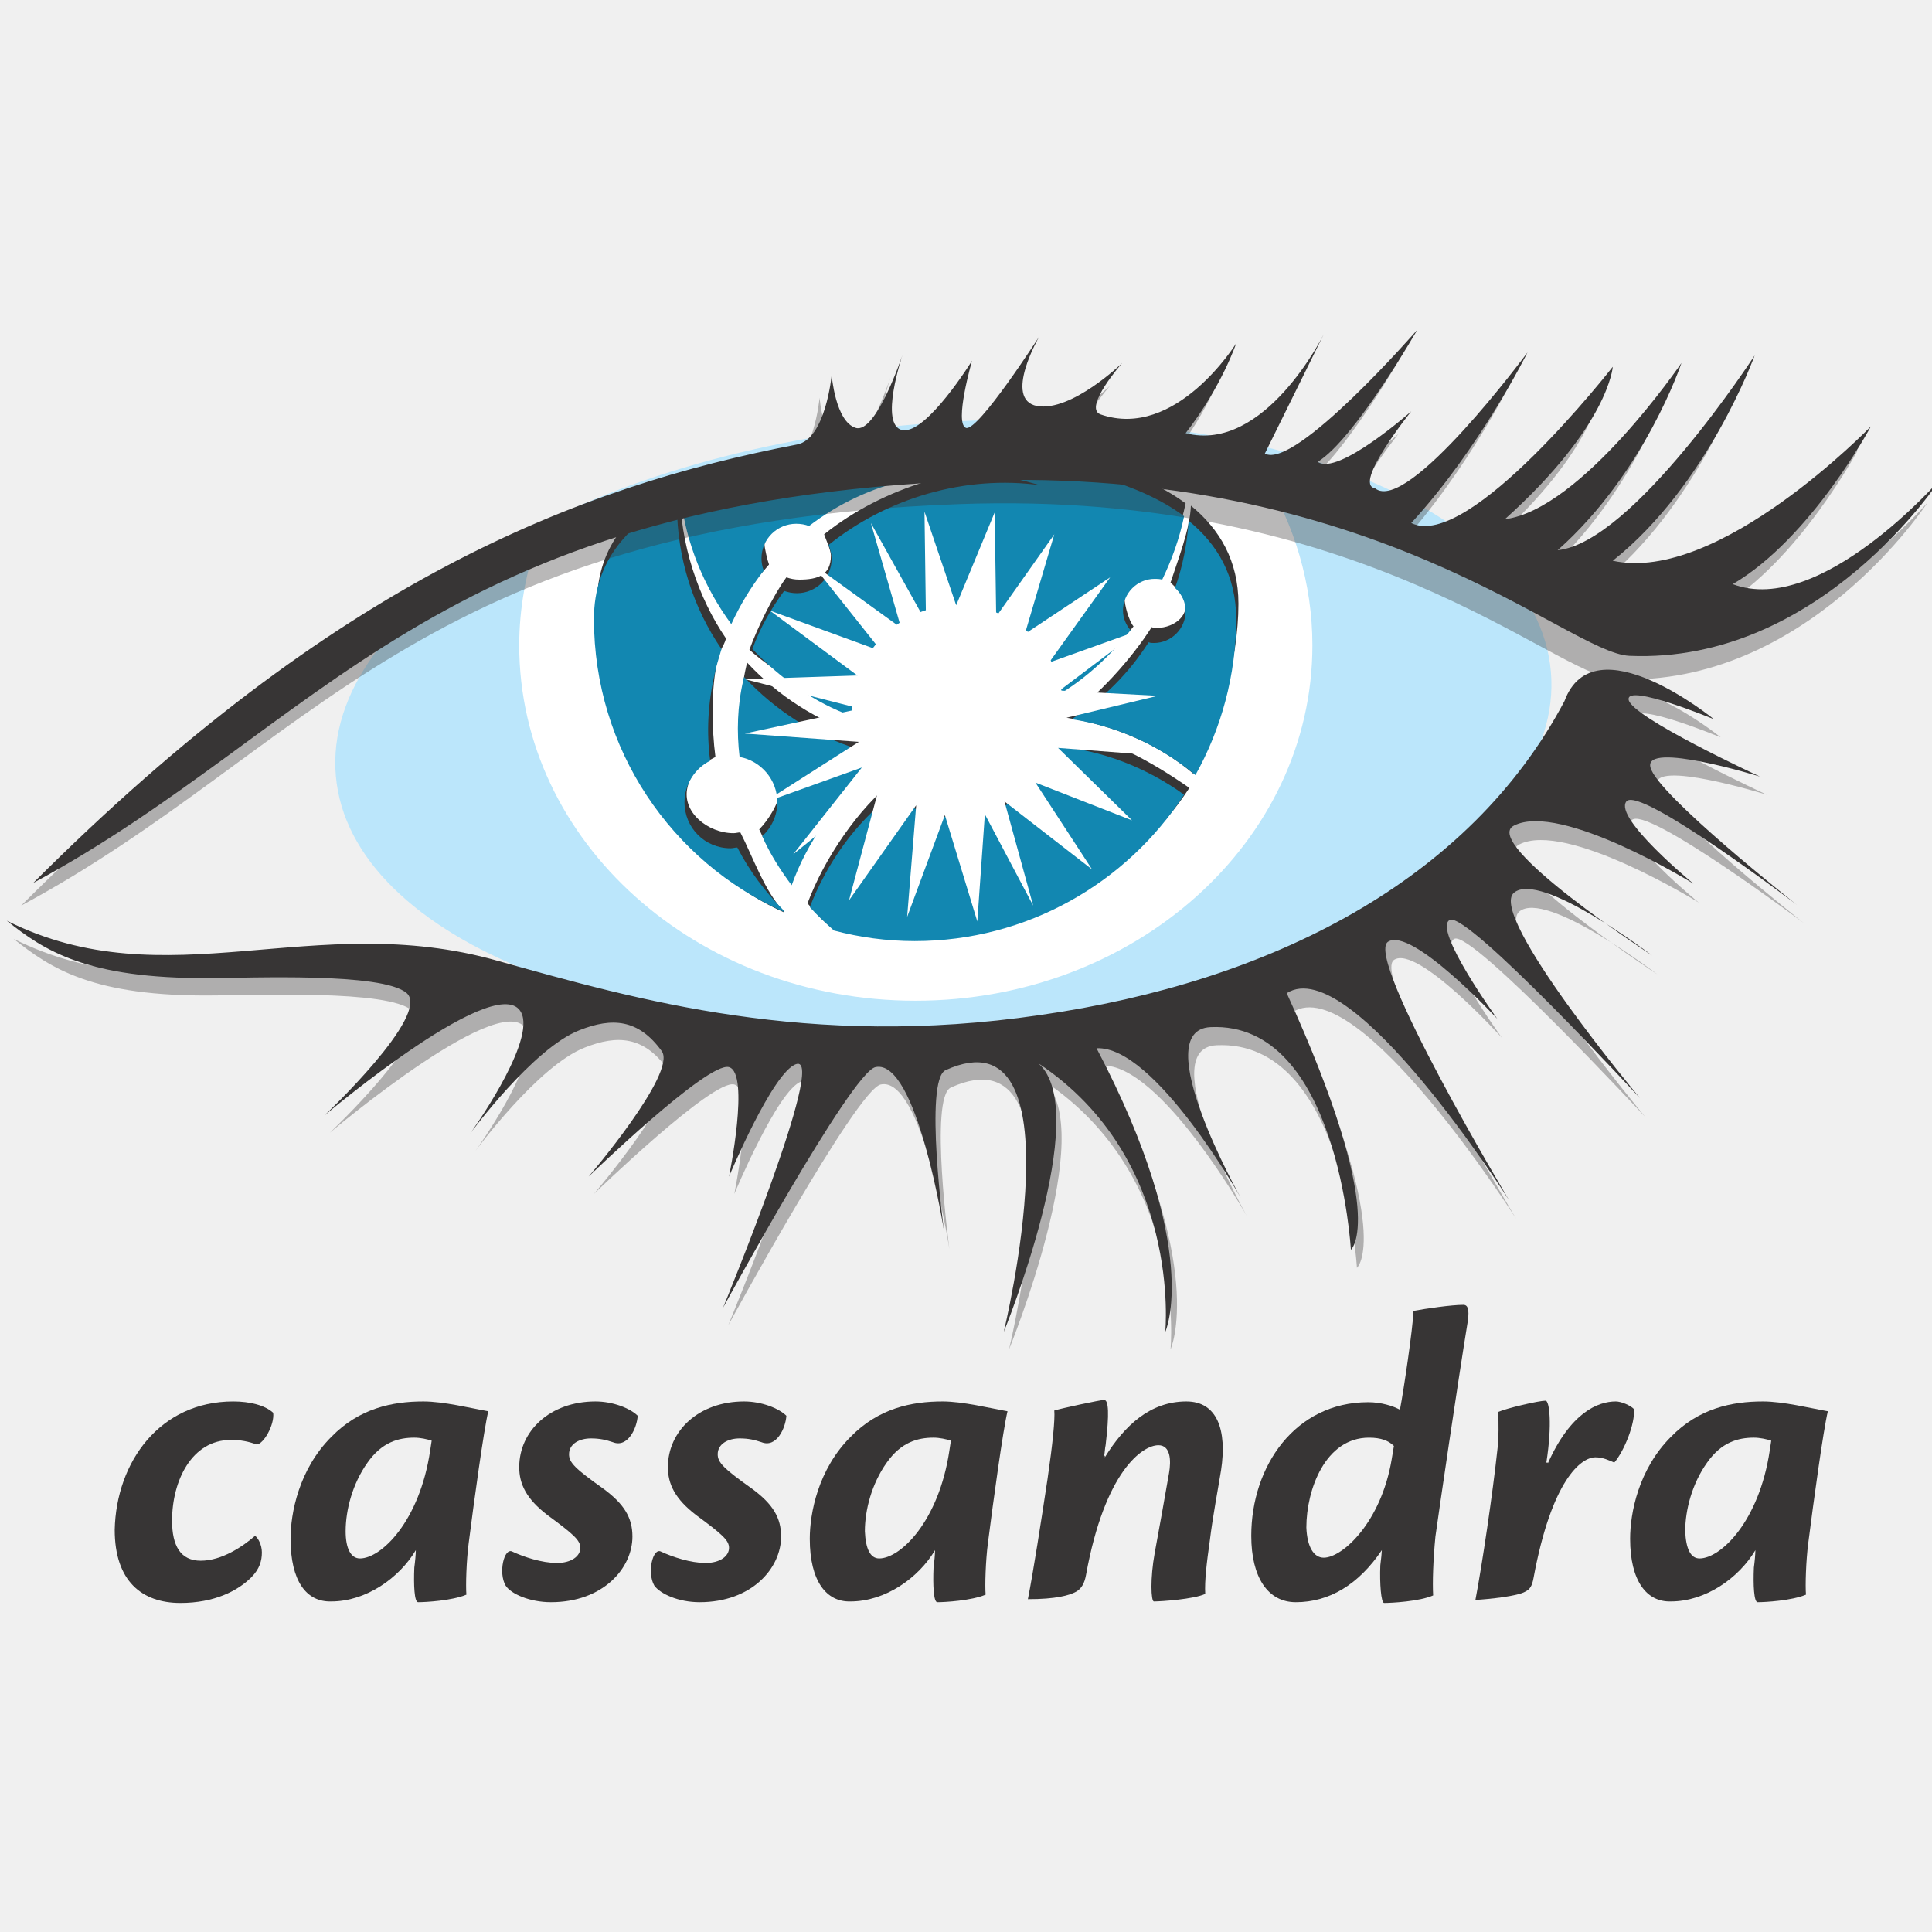
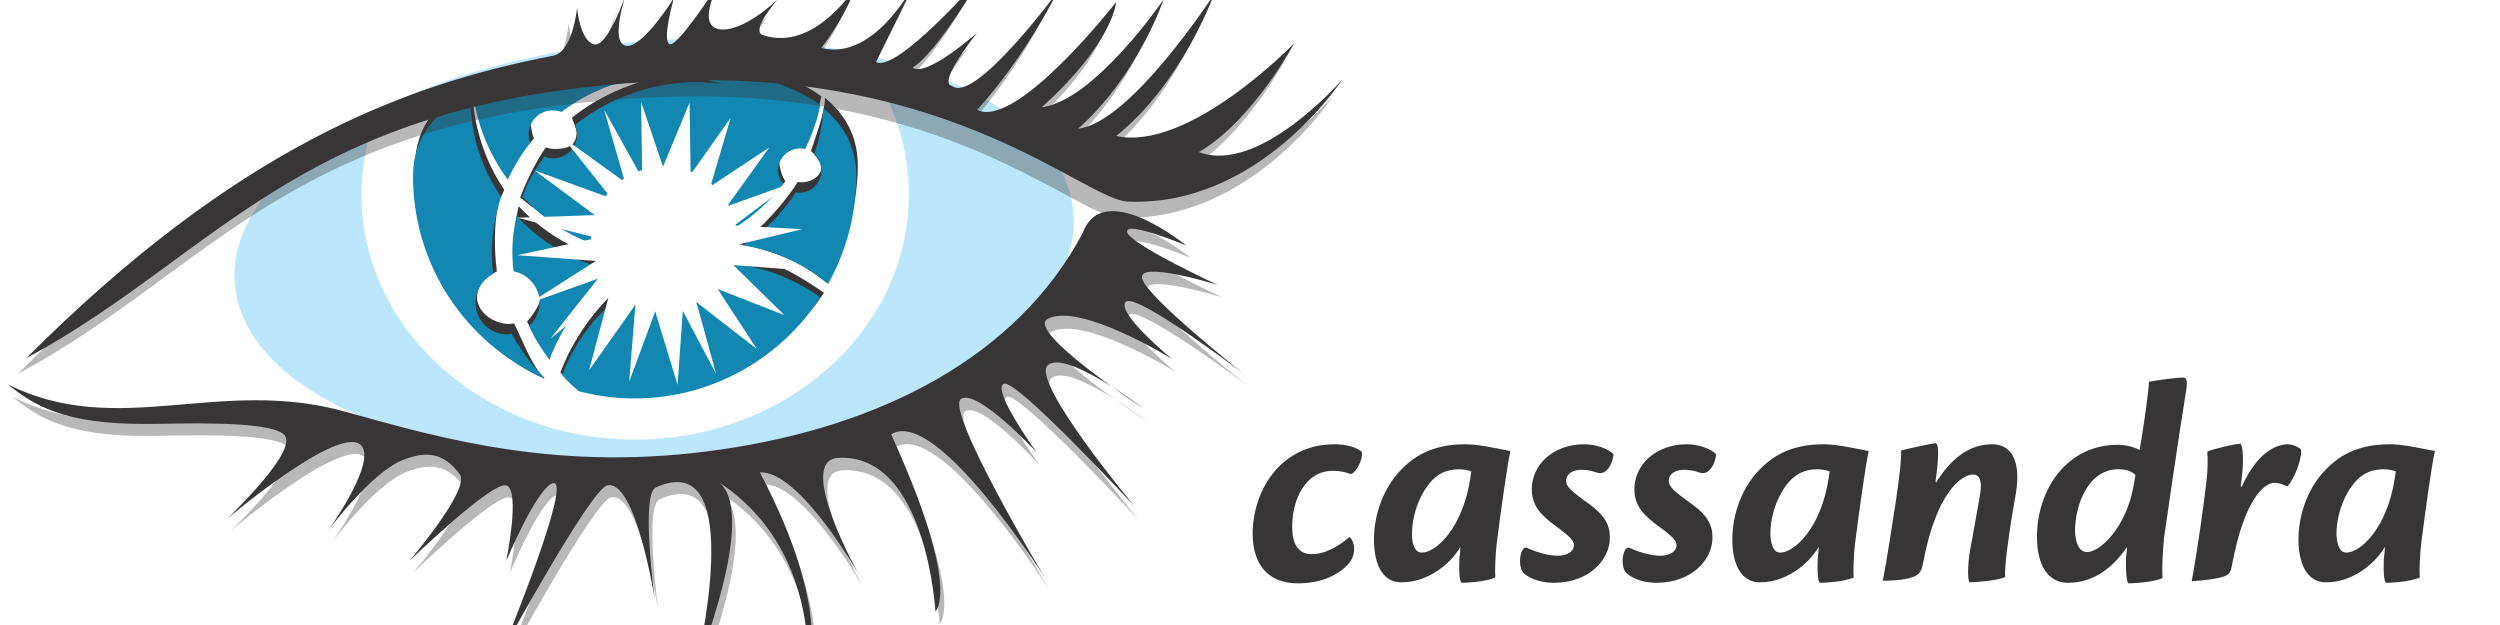
- <svg xmlns="http://www.w3.org/2000/svg" width="800px" height="800px" viewBox="0 -43.5 256 256" version="1.1" preserveAspectRatio="xMidYMid">
-   <g>
-     <g transform="translate(15, 129)" fill="#373535">
-       <path d="M15.9,13.2 C18.1,13.2 20.1,13.7 21.2,14.7 C21.4,16.3 19.9,18.9 19,18.9 C17.9,18.5 16.9,18.3 15.6,18.3 C10.4,18.3 7.8,23.7 7.8,29 C7.8,32.3 8.9,34.3 11.6,34.3 C14.4,34.3 17.2,32.4 18.8,31 C19.2,31.3 19.7,32.2 19.7,33.2 C19.7,34.3 19.4,35.4 18.3,36.5 C16.5,38.3 13.4,39.9 8.9,39.9 C3.8,39.9 0.2,37 0.2,30.2 C0.4,21.2 6.2,13.2 15.9,13.2 L15.9,13.2 L15.9,13.2 Z">
- 
- </path>
-       <path d="M32.7,34 C35.5,34 40.6,29.1 42,19.7 C42.1,19.1 42.1,19 42.2,18.4 C41.6,18.2 40.7,18 39.9,18 C37.8,18 35.6,18.6 33.7,21.3 C31.7,24.1 30.8,27.6 30.8,30.4 C30.8,32.7 31.5,34 32.7,34 L32.7,34 L32.7,34 Z M23.5,31.4 C23.5,28 24.6,22.2 28.9,17.9 C32.6,14.1 37,13.2 41.1,13.2 C43.8,13.2 47.4,14.1 49.7,14.5 C49.1,17 47.8,26.5 47.1,32 C46.8,34.3 46.7,37.6 46.8,38.8 C44.9,39.6 41.4,39.8 40.4,39.8 C39.9,39.8 39.8,37.5 39.9,35.2 C40,34.5 40.1,33.4 40.1,32.9 C37.9,36.6 33.5,39.7 28.9,39.7 C25.6,39.8 23.5,37 23.5,31.4 L23.5,31.4 L23.5,31.4 Z">
- 
- </path>
-       <path d="M63.9,13.2 C66.2,13.2 68.5,14.1 69.5,15.1 C69.4,16.7 68.2,19.4 66.2,18.6 C65.3,18.3 64.5,18.1 63.3,18.1 C61.8,18.1 60.4,18.8 60.4,20.2 C60.4,21.3 61.2,22.1 65,24.8 C67.7,26.8 68.8,28.6 68.8,31.1 C68.8,35.3 64.9,39.8 58,39.8 C55.2,39.8 52.7,38.7 52,37.6 C51,35.9 51.8,32.5 52.9,33.1 C54.4,33.8 56.8,34.6 58.8,34.6 C60.7,34.6 61.9,33.7 61.9,32.6 C61.9,31.6 61,30.8 57.6,28.3 C54.7,26.1 53.8,24.1 53.8,21.9 C53.8,17.1 57.9,13.2 63.9,13.2 L63.9,13.2 L63.9,13.2 Z">
- 
- </path>
-       <path d="M83.6,13.2 C85.9,13.2 88.2,14.1 89.2,15.1 C89.1,16.7 87.9,19.4 85.9,18.6 C85,18.3 84.2,18.1 83,18.1 C81.5,18.1 80.1,18.8 80.1,20.2 C80.1,21.3 80.9,22.1 84.7,24.8 C87.4,26.8 88.5,28.6 88.5,31.1 C88.5,35.3 84.6,39.8 77.7,39.8 C74.9,39.8 72.5,38.7 71.7,37.6 C70.7,35.9 71.5,32.5 72.6,33.1 C74.1,33.8 76.5,34.6 78.5,34.6 C80.4,34.6 81.6,33.7 81.6,32.6 C81.6,31.6 80.7,30.8 77.3,28.3 C74.4,26.1 73.5,24.1 73.5,21.9 C73.5,17.1 77.6,13.2 83.6,13.2 L83.6,13.2 L83.6,13.2 Z">
- 
- </path>
-       <path d="M101.5,34 C104.3,34 109.4,29.1 110.8,19.7 C110.9,19.1 110.9,19 111,18.4 C110.4,18.2 109.5,18 108.7,18 C106.6,18 104.4,18.6 102.5,21.3 C100.5,24.1 99.6,27.6 99.6,30.4 C99.7,32.7 100.3,34 101.5,34 L101.5,34 L101.5,34 Z M92.3,31.4 C92.3,28 93.4,22.2 97.7,17.9 C101.4,14.1 105.8,13.2 109.9,13.2 C112.6,13.2 116.2,14.1 118.5,14.5 C117.9,17 116.6,26.5 115.9,32 C115.6,34.3 115.5,37.6 115.6,38.8 C113.7,39.6 110.2,39.8 109.2,39.8 C108.7,39.8 108.6,37.5 108.7,35.2 C108.8,34.5 108.9,33.4 108.9,32.9 C106.7,36.6 102.3,39.7 97.7,39.7 C94.5,39.8 92.3,37 92.3,31.4 L92.3,31.4 L92.3,31.4 Z">
- 
- </path>
-       <path d="M131.4,20.6 C134,16.4 137.4,13.2 142.2,13.2 C146.3,13.2 147.6,17 146.8,22.3 C146.4,24.8 145.7,28.4 145.3,31.7 C144.9,34.5 144.6,37 144.7,38.7 C143.2,39.4 138.9,39.7 137.9,39.7 C137.5,39.7 137.4,36.6 138,33.3 C138.5,30.6 139.4,25.6 139.9,22.7 C140.2,21 140.1,19 138.5,19 C136.4,19 131.4,22.4 128.9,36.2 C128.7,37.3 128.3,38 127.6,38.4 C126.7,38.9 124.9,39.4 121.2,39.4 C121.9,35.9 123,28.8 123.8,23.5 C124.5,18.7 124.8,15.6 124.7,14.4 C125.7,14.1 130.8,13 131.3,13 C131.9,13 132,14.8 131.5,19 C131.4,19.4 131.4,20 131.3,20.4 L131.4,20.4 L131.4,20.6 L131.4,20.6 Z">
- 
- </path>
-       <path d="M160.4,33.9 C162.9,33.9 168,29.2 169.4,20.9 C169.5,20.4 169.6,19.6 169.7,19.1 C169,18.4 168,18 166.4,18 C160.6,18 158.1,24.9 158.1,29.9 C158.2,32.5 159.1,33.9 160.4,33.9 L160.4,33.9 L160.4,33.9 Z M156.7,39.8 C153,39.8 150.8,36.5 150.8,31 C150.8,21.8 156.6,13.3 166.3,13.3 C168,13.3 169.6,13.8 170.5,14.3 C171,11.7 172.2,3.6 172.3,1.2 C173.9,0.9 177.3,0.4 178.9,0.4 C179.5,0.4 179.7,1 179.5,2.5 C178.1,11.1 175.7,27.5 175.2,31.1 C174.9,34.2 174.8,37.2 174.9,38.9 C173.1,39.7 169.4,39.9 168.4,39.9 C168,39.9 167.8,37.3 167.9,34.9 C168,34.2 168.1,33.1 168.1,32.9 C165,37.5 161.1,39.8 156.7,39.8 L156.7,39.8 L156.7,39.8 Z">
- 
- </path>
-       <path d="M190.1,21.4 C193.1,14.7 196.7,13.2 199.1,13.2 C199.8,13.2 201,13.7 201.5,14.2 C201.7,16.1 200.2,19.8 198.9,21.3 C198.2,21 197.4,20.6 196.4,20.6 C194.5,20.6 190.6,23.6 188.2,36.6 C188,37.7 187.7,38.1 187.1,38.4 C186.1,39 182.3,39.4 180.5,39.5 C181.4,34.8 182.8,25.3 183.4,19.7 C183.6,18.3 183.6,15.6 183.5,14.6 C184.6,14.1 188.9,13.1 189.8,13.1 C190.3,13.1 190.7,16.2 189.9,21.3 L190.1,21.3 L190.1,21.4 L190.1,21.4 Z">
- 
- </path>
-       <path d="M210.2,34 C213,34 218.1,29.1 219.5,19.7 C219.6,19.1 219.6,19 219.7,18.4 C219.1,18.2 218.2,18 217.4,18 C215.3,18 213.1,18.6 211.2,21.3 C209.2,24.1 208.3,27.6 208.3,30.4 C208.4,32.7 209,34 210.2,34 L210.2,34 L210.2,34 Z M201,31.4 C201,28 202.1,22.2 206.4,17.9 C210.1,14.1 214.5,13.2 218.6,13.2 C221.3,13.2 224.9,14.1 227.2,14.5 C226.6,17 225.3,26.5 224.6,32 C224.3,34.3 224.2,37.6 224.3,38.8 C222.4,39.6 218.9,39.8 217.9,39.8 C217.4,39.8 217.3,37.5 217.4,35.2 C217.5,34.5 217.6,33.4 217.6,32.9 C215.4,36.6 211,39.7 206.4,39.7 C203.2,39.8 201,37 201,31.4 L201,31.4 L201,31.4 Z">
- 
- </path>
-     </g>
-     <g>
-       <path d="M205.5,45.5 C207.4,67.4 172.9,88.3 128.4,92.1 C83.9,95.9 46.4,81.2 44.5,59.3 C42.6,37.4 77.1,16.5 121.6,12.7 C166,8.9 203.6,23.5 205.5,45.5" fill="#BBE6FB">
- 
- </path>
-       <path d="M122.8,15.2 C105.8,14.9 86,21.7 71.2,28 C69.7,32.4 68.8,37.1 68.8,42 C68.8,68 92.3,89.1 121.3,89.1 C150.3,89.1 173.9,68.1 173.9,42 C173.9,33.8 171.5,26 167.4,19.3 C155.6,17.5 139.3,15.5 122.8,15.2" fill="#FFFFFF">
- 
- </path>
-       <path d="M121.4,15.2 C112,14.6 95.8,19.5 82.3,24.4 C80.2,29.2 79.1,34.5 79.1,40.1 C79.1,62.9 99.8,81.4 121.6,81.4 C143.3,81.4 162.5,62.9 164.1,40.1 C164.6,32.7 162.1,25.7 158.5,19.7 C144.6,17.3 129.8,15.8 121.4,15.2" fill="#FFFFFF">
- 
- </path>
-       <path d="M97.3,37.2 C98.5,34.6 100.2,33.4 101.9,31.3 C101.7,30.8 101.3,29.1 101.3,28.6 C101.3,26 103.4,24 105.9,24 C106.5,24 107.1,24.1 107.6,24.3 C115.3,18.4 125.4,15.9 135.6,18.2 C136.5,18.4 137.4,18.7 138.3,18.9 C128.3,17.5 116.9,21.1 109.2,27.3 C109.4,27.9 110.1,29.4 110.1,30.1 C110.1,32.7 108.4,33.3 105.9,33.3 C105.3,33.3 104.8,33.2 104.2,33 C102.5,35.3 100.3,39.8 99.3,42.6 C103.6,46.4 107.4,47.8 112.4,49.7 C112.4,49.5 112.6,49.2 112.6,49 C112.6,41.3 119.4,35 127.1,35 C134,35 139.8,40 140.9,46.6 C144.4,44.4 147.7,42.7 150.2,39.5 C149.6,38.8 149,36.7 149,35.7 C149,33.4 150.9,31.5 153.2,31.5 C153.5,31.5 153.8,31.5 154.2,31.6 C155.5,28.9 156.5,26.1 157.1,23.2 C145,14.2 121.6,15.5 121.6,15.5 C121.6,15.5 103,14.5 90.4,20.7 C91.3,26.5 93.7,32.3 97.3,37.2" fill="#373535">
- 
- </path>
-       <path d="M155.1,33.7 C156,34.5 156.4,35.1 156.8,35.8 C157.9,37.8 155.7,39.7 153.3,39.7 C153.1,39.7 152.8,39.7 152.6,39.6 C150,43.7 145.4,48.9 141.3,51.6 C147.6,52.6 153.5,55.1 158.1,59 C161.5,52.9 164.1,44 164.1,36.5 C164.1,30.8 161.6,26.6 157.8,23.5 C157.7,26.6 156,30.9 155.1,33.7" fill="#373535">
- 
- </path>
-       <path d="M104.3,72.5 C106.4,66.7 111.5,62.3 116.4,58.4 C115.7,57.4 114.6,55 114.2,53.9 C108.3,52.1 103.1,48.7 99,44.3 C99,44.4 98.9,44.6 98.9,44.7 C98.1,48.1 98,51.6 98.4,54.9 C101.2,55.4 103.4,57.9 103.4,60.9 C103.4,62.7 101.8,65.2 100.6,66.4 C101.8,69 102.7,70.4 104.3,72.5" fill="#373535">
- 
- </path>
-       <path d="M103.9,77.3 C101.4,74.8 99.7,69.9 98.1,66.8 C97.8,66.8 97.5,66.9 97.2,66.9 C93.8,66.9 90.3,64.1 91.1,60.8 C91.5,59 92.8,57.8 94.8,56.8 C94.3,53 94.2,47.7 95.1,43.8 C95.3,42.7 95.9,42.2 96.2,41.1 C92.5,35.7 90.1,28.5 90.1,21.4 L90.1,20.6 C83.8,23.8 79.1,28.7 79.1,36.5 C79.1,53.8 89.1,70.8 103.9,77.4 L103.9,77.3" fill="#373535">
- 
- </path>
-       <path d="M140.4,53.4 C138.5,58.8 133.3,62.8 127.2,62.8 C123.9,62.8 120.9,61.7 118.6,59.8 C113.7,63.6 109.2,70.3 107,76.2 C108,77.3 108.7,78.2 109.9,79.2 C113.3,80.1 118.1,79.2 121.8,79.2 C136.7,79.2 150,72.6 157.6,60.9 C152.4,57.3 146.4,53.9 140.4,53.4" fill="#373535">
- 
- </path>
-       <path d="M96.9,39.2 C98.1,36.6 99.5,34.3 101.2,32.1 C101,31.6 100.9,31 100.9,30.5 C100.9,27.9 103,25.9 105.5,25.9 C106.1,25.9 106.7,26 107.2,26.2 C114.9,20.3 125,17.8 135.2,20.1 C136.1,20.3 137,20.6 137.9,20.8 C127.9,19.4 117.5,22.5 109.8,28.7 C110,29.3 110.2,29.9 110.2,30.5 C110.2,33.1 108.1,35.1 105.6,35.1 C105,35.1 104.5,35 103.9,34.8 C102.2,37.1 100.7,39.7 99.7,42.5 C103.4,46.4 107.9,49.6 112.9,51.4 L112.9,50.7 C112.9,43 119.2,36.7 126.9,36.7 C133.8,36.7 139.6,41.7 140.7,48.3 C144.2,46.1 147.2,43.3 149.8,40 C149.2,39.3 148.8,38.4 148.8,37.4 C148.8,35.1 150.7,33.2 153,33.2 C153.3,33.2 153.6,33.2 154,33.3 C155.3,30.6 156.3,27.8 156.9,24.9 C144.8,15.9 121.4,17.2 121.4,17.2 C121.4,17.2 102.8,16.2 90.2,22.4 C90.9,28.5 93.3,34.3 96.9,39.2" fill="#1287B1">
- 
- </path>
-       <path d="M155.7,34.4 C156.6,35.2 157.1,36.3 157.1,37.5 C157.1,39.8 155.2,41.7 152.9,41.7 C152.7,41.7 152.4,41.7 152.2,41.6 C149.6,45.7 146.1,49.2 142,51.8 C148,52.7 153.7,55.3 158.4,59.2 C161.8,53.1 163.8,46 163.8,38.5 C163.8,32.8 161.3,28.6 157.5,25.5 C157.3,28.6 156.7,31.6 155.7,34.4" fill="#1287B1">
- 
- </path>
-       <path d="M104.9,73.8 C107,68 110.6,62.9 115.5,59 C114.8,58 114.2,57 113.8,55.8 C107.9,54 102.7,50.6 98.6,46.2 C98.6,46.3 98.5,46.5 98.5,46.6 C97.7,50 97.6,53.5 98,56.8 C100.8,57.3 103,59.8 103,62.8 C103,64.6 102.2,66.2 101,67.3 C102,69.6 103.4,71.8 104.9,73.8" fill="#1287B1">
- 
- </path>
-       <path d="M103.9,77.2 C101.4,74.7 99.3,71.9 97.7,68.8 C97.4,68.8 97.1,68.9 96.8,68.9 C93.4,68.9 90.7,66.2 90.7,62.8 C90.7,60.4 92.1,58.3 94.1,57.3 C93.6,53.5 93.8,49.7 94.7,45.8 C94.9,44.7 95.3,43.6 95.6,42.5 C91.9,37.1 89.7,30.5 89.7,23.4 L89.7,22.6 C83.4,25.8 78.7,30.7 78.7,38.5 C78.7,55.8 89,70.7 103.8,77.3 C103.9,77.3 103.9,77.3 103.9,77.2" fill="#1287B1">
- 
- </path>
-       <path d="M140,55.4 C138.1,60.8 132.9,64.8 126.8,64.8 C123.5,64.8 120.5,63.7 118.2,61.8 C113.3,65.6 109.6,70.8 107.3,76.7 C108.3,77.8 109.4,78.8 110.5,79.8 C113.9,80.7 117.5,81.2 121.2,81.2 C136.1,81.2 149.3,73.5 156.9,61.8 C151.9,58.2 146,55.9 140,55.4" fill="#1287B1">
- 
- </path>
-       <path d="M140.5,51.8 L153.4,48.7 L140.4,48 L151,40 L139,44.3 L147.1,33 L135.8,40.5 L139.7,27.3 L132,38.2 L131.8,24.4 L126.7,36.7 L122.5,24.3 L122.7,38.9 L115.4,25.8 L119.4,39.7 L107.5,31.1 L116.8,42.8 L102,37.4 L113.6,46 L98.7,46.5 L114,50.4 L98.7,53.7 L113.8,54.8 L101.1,62.9 L114.2,58.2 L105.1,69.7 L116.6,60.4 L112.5,75.8 L121.4,63.2 L120.2,78 L125.2,64.5 L129.5,78.6 L130.5,64.4 L136.9,76.5 L133.1,62.7 L144.7,71.7 L137.2,60.2 L150,65.2 L140.2,55.6 L153.3,56.6 L140.5,51.8 L140.5,51.8 Z" fill="#FFFFFF">
- 
- </path>
-       <path d="M2.8,76.5 C42.9,36.4 74.9,24 104,18.4 C107.8,17.7 108.6,9.2 108.6,9.2 C108.6,9.2 109.1,15.4 111.8,16.2 C114.5,17 118,6.5 118,6.5 C118,6.5 114.8,15.9 118,16.5 C121.2,17 127.2,7.3 127.2,7.3 C127.2,7.3 124.8,15.6 126.4,16.2 C128,16.7 136.1,4.1 136.1,4.1 C136.1,4.1 131.3,12.4 135.8,13.3 C140.4,14.1 147.1,7.6 147.1,7.6 C147.1,7.6 141.9,13.5 144.2,14.4 C154.2,17.9 162.2,5 162.2,5 C162.2,5 160.3,10.7 155.5,16.9 C166,19.6 173.8,3.8 173.8,3.8 L166,19.6 C170,21.6 186.1,3 186.1,3 C186.1,3 177.8,17.5 172.9,20.5 C175.6,22.7 185.3,14 185.3,14 C185.3,14 177.5,23.7 180.5,24.2 C184.8,27.7 200.7,6.2 200.7,6.2 C200.7,6.2 194.5,18.9 185.4,28.8 C193,32.7 212,8.2 212,8.2 C212,8.2 211.5,16 197.7,28.4 C207.9,27.1 221.1,7.7 221.1,7.7 C221.1,7.7 216.3,22.2 204.7,32.5 C214.7,31.5 230.8,6.7 230.8,6.7 C230.8,6.7 224.6,23.9 212,33.9 C226,37 246.2,16.1 246.2,16.1 C246.2,16.1 238.3,30.9 227.9,37 C239.5,41.4 255.4,23.1 255.4,23.1 C255.4,23.1 239.5,47.6 214.2,46.5 C205.9,46.1 180.8,21.3 127,23.3 C55.8,25.9 40.8,56.1 2.8,76.5" fill-opacity="0.35" fill="#373535">
- 
- </path>
-       <path d="M4.4,73.5 C44.5,33.4 76.5,21 105.6,15.4 C109.4,14.7 110.2,6.2 110.2,6.2 C110.2,6.2 110.7,12.4 113.4,13.2 C116.1,14 119.6,3.5 119.6,3.5 C119.6,3.5 116.4,12.9 119.6,13.5 C122.8,14 128.8,4.3 128.8,4.3 C128.8,4.3 126.4,12.6 128,13.2 C129.6,13.7 137.7,1.1 137.7,1.1 C137.7,1.1 132.9,9.4 137.4,10.3 C142,11.1 148.7,4.6 148.7,4.6 C148.7,4.6 143.5,10.5 145.8,11.4 C155.8,14.9 163.8,2 163.8,2 C163.8,2 161.9,7.7 157.1,13.9 C167.6,16.6 175.4,0.8 175.4,0.8 L167.6,16.6 C171.6,18.8 187.8,0.2 187.8,0.2 C187.8,0.2 179.5,14.7 174.6,17.7 C177.3,19.6 187,11 187,11 C187,11 179.2,20.7 182.2,21.2 C186.5,24.7 202.4,3.2 202.4,3.2 C202.4,3.2 196.1,15.9 187,25.8 C194.6,29.6 213.7,5.1 213.7,5.1 C213.7,5.1 213.2,12.9 199.4,25.3 C209.6,24 222.8,4.6 222.8,4.6 C222.8,4.6 218,19.1 206.4,29.4 C216.4,28.4 232.5,3.6 232.5,3.6 C232.5,3.6 226.3,20.8 213.7,30.8 C227.7,33.9 247.9,13 247.9,13 C247.9,13 240,27.8 229.6,33.9 C241.2,38.3 257.1,20 257.1,20 C257.1,20 241.2,44.5 215.9,43.4 C207.6,43 182.5,18.2 128.7,20.2 C57.5,22.9 42.4,53 4.4,73.5" fill="#373535">
- 
- </path>
-       <path d="M1.8,80.9 C23,91.5 42.4,79.3 66.8,86.2 C85.4,91.4 108,97.9 138.7,93.4 C169.4,89 195.6,75.6 208.2,51.8 C212.1,41.2 228,54.2 228,54.2 C228,54.2 216.4,49.4 216.7,51.6 C217,53.9 234.1,61.8 234.1,61.8 C234.1,61.8 218.6,57 219.6,60.6 C220.5,64.2 239,78.8 239,78.8 C239,78.8 217.9,63 216.2,65.2 C214.4,67.4 225.1,76.1 225.1,76.1 C225.1,76.1 207.5,65.2 201.3,68.4 C196.8,70.7 219.6,85.6 219.6,85.6 C219.6,85.6 204.8,74.3 201.3,77.3 C197.8,80.3 218,104.5 218,104.5 C218,104.5 195,79.7 192.7,80.9 C190.4,82.1 199,94 199,94 C199,94 187.8,81.6 184.7,83.7 C181.6,85.9 200.9,118 200.9,118 C200.9,118 180,85.1 171.3,90.6 C184.8,120.3 179.8,124.5 179.8,124.5 C179.8,124.5 178.1,94.2 161.2,95 C152.7,95.4 165.2,117.6 165.2,117.6 C165.2,117.6 153.7,97.3 146,97.7 C160.1,124.5 155.1,135.3 155.1,135.3 C155.1,135.3 157.4,112.4 138.3,99.7 C145.6,106.2 133.7,135.3 133.7,135.3 C133.7,135.3 144.1,92.4 126,100.6 C123.1,101.9 125.8,122 125.8,122 C125.8,122 122.2,99 116.7,100.2 C113.5,100.9 96.5,132.1 96.5,132.1 C96.5,132.1 110.4,98.4 106.2,99.8 C103.1,100.8 97.3,114.7 97.3,114.7 C97.3,114.7 100.1,101 97.3,100.2 C94.5,99.4 78.7,114.7 78.7,114.7 C78.7,114.7 90.4,101 88.4,98.1 C85.3,93.8 81.8,93.6 77.5,95.3 C71.3,97.7 63,109 63,109 C63,109 71.3,97.5 69.9,93.3 C67.6,86.4 43.7,106.6 43.7,106.6 C43.7,106.6 57.8,93.3 54.6,90.4 C51.4,87.6 33.8,88.4 28.4,88.4 C12.3,88.6 6.7,84.8 1.8,80.9" fill-opacity="0.35" fill="#373535">
- 
- </path>
-       <path d="M0.9,78.5 C22.1,89.1 41.5,76.9 65.9,83.8 C84.5,89 107.1,95.5 137.8,91 C168.5,86.6 194.7,73.2 207.3,49.4 C211.2,38.8 227.1,51.8 227.1,51.8 C227.1,51.8 215.5,47 215.8,49.2 C216.1,51.5 233.2,59.4 233.2,59.4 C233.2,59.4 217.7,54.6 218.7,58.2 C219.6,61.8 238.1,76.4 238.1,76.4 C238.1,76.4 217.2,60.5 215.5,62.7 C213.8,64.9 224.4,73.6 224.4,73.6 C224.4,73.6 206.8,62.7 200.6,65.9 C196.1,68.2 218.9,83.1 218.9,83.1 C218.9,83.1 204.1,71.8 200.6,74.8 C197.1,77.8 217.3,102 217.3,102 C217.3,102 194.4,77.2 192.1,78.4 C189.8,79.6 198.4,91.5 198.4,91.5 C198.4,91.5 187,79.2 183.9,81.3 C180.8,83.5 200,115.6 200,115.6 C200,115.6 179.1,82.6 170.5,88.1 C184.1,117.9 179,122.1 179,122.1 C179,122.1 177.3,91.8 160.4,92.6 C151.9,93 164.4,115.2 164.4,115.2 C164.4,115.2 153,95 145.3,95.4 C159.4,122.2 154.4,133 154.4,133 C154.4,133 156.7,110.1 137.6,97.4 C144.9,103.9 133,133 133,133 C133,133 143.4,90.1 125.3,98.3 C122.4,99.6 125.1,119.7 125.1,119.7 C125.1,119.7 121.5,96.7 116,97.9 C112.8,98.6 95.8,129.8 95.8,129.8 C95.8,129.8 109.7,96.1 105.5,97.5 C102.4,98.5 96.6,112.4 96.6,112.4 C96.6,112.4 99.4,98.7 96.6,97.9 C93.8,97.1 78,112.4 78,112.4 C78,112.4 89.7,98.7 87.7,95.8 C84.6,91.5 81.1,91.3 76.8,93 C70.6,95.4 62.3,106.7 62.3,106.7 C62.3,106.7 70.6,95.2 69.2,91 C66.9,84.1 43,104.3 43,104.3 C43,104.3 57.1,91 53.9,88.1 C50.7,85.3 33.1,86.1 27.7,86.1 C11.4,86.2 5.8,82.4 0.9,78.5" fill="#373535">
- 
- </path>
+ <svg xmlns="http://www.w3.org/2000/svg" version="1.1" viewBox="0 -43.5 480 120" width="480" height="120">
+   <defs />
+   <g id="Canvas_1" fill="none" stroke-dasharray="none" fill-opacity="1" stroke-opacity="1" stroke="none">
+     <rect fill="white" x="0" y="-43.5" width="480" height="120" />
+     <g id="Canvas_1_Layer_1">
+       <g id="Group_22">
+         <g id="Graphic_31">
+           <path d="M 256.2 41.8 C 258.4 41.8 260.4 42.3 261.5 43.3 C 261.7 44.9 260.2 47.5 259.3 47.5 C 258.2 47.1 257.2 46.9 255.9 46.9 C 250.7 46.9 248.1 52.3 248.1 57.6 C 248.1 60.9 249.2 62.9 251.9 62.9 C 254.7 62.9 257.5 61 259.1 59.6 C 259.5 59.9 260 60.8 260 61.8 C 260 62.9 259.7 64 258.6 65.1 C 256.8 66.9 253.7 68.5 249.2 68.5 C 244.1 68.5 240.5 65.6 240.5 58.8 C 240.7 49.8 246.5 41.8 256.2 41.8 Z" fill="#373535" />
+         </g>
+         <g id="Graphic_30">
+           <path d="M 273 62.6 C 275.8 62.6 280.9 57.7 282.3 48.3 C 282.4 47.7 282.4 47.6 282.5 47 C 281.9 46.8 281 46.6 280.2 46.6 C 278.1 46.6 275.9 47.2 274 49.9 C 272 52.7 271.1 56.2 271.1 59 C 271.1 61.3 271.8 62.6 273 62.6 Z M 263.8 60 C 263.8 56.6 264.9 50.8 269.2 46.5 C 272.9 42.7 277.3 41.8 281.4 41.8 C 284.1 41.8 287.7 42.7 290 43.1 C 289.4 45.6 288.1 55.1 287.4 60.6 C 287.1 62.9 287 66.2 287.1 67.4 C 285.2 68.2 281.7 68.4 280.7 68.4 C 280.2 68.4 280.1 66.1 280.2 63.8 C 280.3 63.1 280.4 62 280.4 61.5 C 278.2 65.2 273.8 68.3 269.2 68.3 C 265.9 68.4 263.8 65.6 263.8 60 Z" fill="#373535" />
+         </g>
+         <g id="Graphic_29">
+           <path d="M 304.2 41.8 C 306.5 41.8 308.8 42.7 309.8 43.7 C 309.7 45.3 308.5 48 306.5 47.2 C 305.6 46.9 304.8 46.7 303.6 46.7 C 302.1 46.7 300.7 47.4 300.7 48.8 C 300.7 49.9 301.5 50.7 305.3 53.4 C 308 55.4 309.1 57.2 309.1 59.7 C 309.1 63.9 305.2 68.4 298.3 68.4 C 295.5 68.4 293 67.3 292.3 66.2 C 291.3 64.5 292.1 61.1 293.2 61.7 C 294.7 62.4 297.1 63.2 299.1 63.2 C 301 63.2 302.2 62.3 302.2 61.2 C 302.2 60.2 301.3 59.4 297.9 56.9 C 295 54.7 294.1 52.7 294.1 50.5 C 294.1 45.7 298.2 41.8 304.2 41.8 Z" fill="#373535" />
+         </g>
+         <g id="Graphic_28">
+           <path d="M 323.9 41.8 C 326.2 41.8 328.5 42.7 329.5 43.7 C 329.4 45.3 328.2 48 326.2 47.2 C 325.3 46.9 324.5 46.7 323.3 46.7 C 321.8 46.7 320.4 47.4 320.4 48.8 C 320.4 49.9 321.2 50.7 325 53.4 C 327.7 55.4 328.8 57.2 328.8 59.7 C 328.8 63.9 324.9 68.4 318 68.4 C 315.2 68.4 312.8 67.3 312 66.2 C 311 64.5 311.8 61.1 312.9 61.7 C 314.4 62.4 316.8 63.2 318.8 63.2 C 320.7 63.2 321.9 62.3 321.9 61.2 C 321.9 60.2 321 59.4 317.6 56.9 C 314.7 54.7 313.8 52.7 313.8 50.5 C 313.8 45.7 317.9 41.8 323.9 41.8 Z" fill="#373535" />
+         </g>
+         <g id="Graphic_27">
+           <path d="M 341.8 62.6 C 344.6 62.6 349.7 57.7 351.1 48.3 C 351.2 47.7 351.2 47.6 351.3 47 C 350.7 46.8 349.8 46.6 349 46.6 C 346.9 46.6 344.7 47.2 342.8 49.9 C 340.8 52.7 339.9 56.2 339.9 59 C 340 61.3 340.6 62.6 341.8 62.6 Z M 332.6 60 C 332.6 56.6 333.7 50.8 338 46.5 C 341.7 42.7 346.1 41.8 350.2 41.8 C 352.9 41.8 356.5 42.7 358.8 43.1 C 358.2 45.6 356.9 55.1 356.2 60.6 C 355.9 62.9 355.8 66.2 355.9 67.4 C 354 68.2 350.5 68.4 349.5 68.4 C 349 68.4 348.9 66.1 349 63.8 C 349.1 63.1 349.2 62 349.2 61.5 C 347 65.2 342.6 68.3 338 68.3 C 334.8 68.4 332.6 65.6 332.6 60 Z" fill="#373535" />
+         </g>
+         <g id="Graphic_26">
+           <path d="M 371.7 49.2 C 374.3 45 377.7 41.8 382.5 41.8 C 386.6 41.8 387.9 45.6 387.1 50.9 C 386.7 53.4 386 57 385.6 60.3 C 385.2 63.1 384.9 65.6 385 67.3 C 383.5 68 379.2 68.3 378.2 68.3 C 377.8 68.3 377.7 65.2 378.3 61.9 C 378.8 59.2 379.7 54.2 380.2 51.3 C 380.5 49.6 380.4 47.6 378.8 47.6 C 376.7 47.6 371.7 51 369.2 64.8 C 369 65.9 368.6 66.6 367.9 67 C 367 67.5 365.2 68 361.5 68 C 362.2 64.5 363.3 57.4 364.1 52.1 C 364.8 47.3 365.1 44.2 365 43 C 366 42.7 371.1 41.6 371.6 41.6 C 372.2 41.6 372.3 43.4 371.8 47.6 C 371.7 48 371.7 48.6 371.6 49 L 371.7 49 Z" fill="#373535" />
+         </g>
+         <g id="Graphic_25">
+           <path d="M 400.7 62.5 C 403.2 62.5 408.3 57.8 409.7 49.5 C 409.8 49 409.9 48.2 410 47.7 C 409.3 47 408.3 46.6 406.7 46.6 C 400.9 46.6 398.4 53.5 398.4 58.5 C 398.5 61.1 399.4 62.5 400.7 62.5 Z M 397 68.4 C 393.3 68.4 391.1 65.1 391.1 59.6 C 391.1 50.4 396.9 41.9 406.6 41.9 C 408.3 41.9 409.9 42.4 410.8 42.9 C 411.3 40.3 412.5 32.2 412.6 29.8 C 414.2 29.5 417.6 29 419.2 29 C 419.8 29 420 29.6 419.8 31.1 C 418.4 39.7 416 56.1 415.5 59.7 C 415.2 62.8 415.1 65.8 415.2 67.5 C 413.4 68.3 409.7 68.5 408.7 68.5 C 408.3 68.5 408.1 65.9 408.2 63.5 C 408.3 62.8 408.4 61.7 408.4 61.5 C 405.3 66.1 401.4 68.4 397 68.4 Z" fill="#373535" />
+         </g>
+         <g id="Graphic_24">
+           <path d="M 430.4 50 C 433.4 43.3 437 41.8 439.4 41.8 C 440.1 41.8 441.3 42.3 441.8 42.8 C 442 44.7 440.5 48.4 439.2 49.9 C 438.5 49.6 437.7 49.2 436.7 49.2 C 434.8 49.2 430.9 52.2 428.5 65.2 C 428.3 66.3 428 66.7 427.4 67 C 426.4 67.6 422.6 68 420.8 68.1 C 421.7 63.4 423.1 53.9 423.7 48.3 C 423.9 46.9 423.9 44.2 423.8 43.2 C 424.9 42.7 429.2 41.7 430.1 41.7 C 430.6 41.7 431 44.8 430.2 49.9 L 430.4 49.9 Z" fill="#373535" />
+         </g>
+         <g id="Graphic_23">
+           <path d="M 450.5 62.6 C 453.3 62.6 458.4 57.7 459.8 48.3 C 459.9 47.7 459.9 47.6 460 47 C 459.4 46.8 458.5 46.6 457.7 46.6 C 455.6 46.6 453.4 47.2 451.5 49.9 C 449.5 52.7 448.6 56.2 448.6 59 C 448.7 61.3 449.3 62.6 450.5 62.6 Z M 441.3 60 C 441.3 56.6 442.4 50.8 446.7 46.5 C 450.4 42.7 454.8 41.8 458.9 41.8 C 461.6 41.8 465.2 42.7 467.5 43.1 C 466.9 45.6 465.6 55.1 464.9 60.6 C 464.6 62.9 464.5 66.2 464.6 67.4 C 462.7 68.2 459.2 68.4 458.2 68.4 C 457.7 68.4 457.6 66.1 457.7 63.8 C 457.8 63.1 457.9 62 457.9 61.5 C 455.7 65.2 451.3 68.3 446.7 68.3 C 443.5 68.4 441.3 65.6 441.3 60 Z" fill="#373535" />
+         </g>
+       </g>
+       <g id="Group_3">
+         <g id="Graphic_21">
+           <path d="M 206.1 -2.7 C 208 19.2 173.5 40.1 129 43.9 C 84.5 47.7 47 33 45.1 11.1 C 43.2 -10.8 77.7 -31.7 122.2 -35.5 C 166.6 -39.3 204.2 -24.7 206.1 -2.7" fill="#bbe6fb" />
+         </g>
+         <g id="Graphic_20">
+           <path d="M 123.4 -33 C 106.4 -33.3 86.6 -26.5 71.8 -20.2 C 70.3 -15.8 69.4 -11.1 69.4 -6.2 C 69.4 19.8 92.9 40.9 121.9 40.9 C 150.9 40.9 174.5 19.9 174.5 -6.2 C 174.5 -14.4 172.1 -22.2 168 -28.9 C 156.2 -30.7 139.9 -32.7 123.4 -33" fill="white" />
+         </g>
+         <g id="Graphic_19">
+           <path d="M 122 -33 C 112.6 -33.6 96.4 -28.7 82.9 -23.8 C 80.8 -19 79.7 -13.7 79.7 -8.1 C 79.7 14.7 100.4 33.2 122.2 33.2 C 143.9 33.2 163.1 14.7 164.7 -8.1 C 165.2 -15.5 162.7 -22.5 159.1 -28.5 C 145.2 -30.9 130.4 -32.4 122 -33" fill="white" />
+         </g>
+         <g id="Graphic_18">
+           <path d="M 97.9 -11 C 99.1 -13.6 100.8 -14.8 102.5 -16.9 C 102.3 -17.4 101.9 -19.1 101.9 -19.6 C 101.9 -22.2 104 -24.2 106.5 -24.2 C 107.1 -24.2 107.7 -24.1 108.2 -23.9 C 115.9 -29.8 126 -32.3 136.2 -30 C 137.1 -29.8 138 -29.5 138.9 -29.3 C 128.9 -30.7 117.5 -27.1 109.8 -20.9 C 110 -20.3 110.7 -18.8 110.7 -18.1 C 110.7 -15.5 109 -14.9 106.5 -14.9 C 105.9 -14.9 105.4 -15 104.8 -15.2 C 103.1 -12.9 100.9 -8.4 99.9 -5.6 C 104.2 -1.8 108 -.4 113 1.5 C 113 1.3 113.2 1 113.2 .8 C 113.2 -6.9 120 -13.2 127.7 -13.2 C 134.6 -13.2 140.4 -8.2 141.5 -1.6 C 145 -3.8 148.3 -5.5 150.8 -8.7 C 150.2 -9.4 149.6 -11.5 149.6 -12.5 C 149.6 -14.8 151.5 -16.7 153.8 -16.7 C 154.1 -16.7 154.4 -16.7 154.8 -16.6 C 156.1 -19.3 157.1 -22.1 157.7 -25 C 145.6 -34 122.2 -32.7 122.2 -32.7 C 122.2 -32.7 103.6 -33.7 91 -27.5 C 91.9 -21.7 94.3 -15.9 97.9 -11" fill="#373535" />
+         </g>
+         <g id="Graphic_17">
+           <path d="M 155.7 -14.5 C 156.6 -13.7 157 -13.1 157.4 -12.4 C 158.5 -10.4 156.3 -8.5 153.9 -8.5 C 153.7 -8.5 153.4 -8.5 153.2 -8.6 C 150.6 -4.5 146 .7 141.9 3.4 C 148.2 4.4 154.1 6.9 158.7 10.8 C 162.1 4.7 164.7 -4.2 164.7 -11.7 C 164.7 -17.4 162.2 -21.6 158.4 -24.7 C 158.3 -21.6 156.6 -17.3 155.7 -14.5" fill="#373535" />
+         </g>
+         <g id="Graphic_16">
+           <path d="M 104.9 24.3 C 107 18.5 112.1 14.1 117 10.2 C 116.3 9.2 115.2 6.8 114.8 5.7 C 108.9 3.9 103.7 .5 99.6 -3.9 C 99.6 -3.8 99.5 -3.6 99.5 -3.5 C 98.7 -.1 98.6 3.4 99 6.7 C 101.8 7.2 104 9.7 104 12.7 C 104 14.5 102.4 17 101.2 18.2 C 102.4 20.8 103.3 22.2 104.9 24.3" fill="#373535" />
+         </g>
+         <g id="Graphic_15">
+           <path d="M 104.5 29.1 C 102 26.6 100.3 21.7 98.7 18.6 C 98.4 18.6 98.1 18.7 97.8 18.7 C 94.4 18.7 90.9 15.9 91.7 12.6 C 92.1 10.8 93.4 9.6 95.4 8.6 C 94.9 4.8 94.8 -.5 95.7 -4.4 C 95.9 -5.5 96.5 -6 96.8 -7.1 C 93.1 -12.5 90.7 -19.7 90.7 -26.8 L 90.7 -27.6 C 84.4 -24.4 79.7 -19.5 79.7 -11.7 C 79.7 5.6 89.7 22.6 104.5 29.2 L 104.5 29.1" fill="#373535" />
+         </g>
+         <g id="Graphic_14">
+           <path d="M 141 5.2 C 139.1 10.6 133.9 14.6 127.8 14.6 C 124.5 14.6 121.5 13.5 119.2 11.6 C 114.3 15.4 109.8 22.1 107.6 28 C 108.6 29.1 109.3 30 110.5 31 C 113.9 31.9 118.7 31 122.4 31 C 137.3 31 150.6 24.4 158.2 12.7 C 153 9.1 147 5.7 141 5.2" fill="#373535" />
+         </g>
+         <g id="Graphic_13">
+           <path d="M 97.5 -9 C 98.7 -11.6 100.1 -13.9 101.8 -16.1 C 101.6 -16.6 101.5 -17.2 101.5 -17.7 C 101.5 -20.3 103.6 -22.3 106.1 -22.3 C 106.7 -22.3 107.3 -22.2 107.8 -22 C 115.5 -27.9 125.6 -30.4 135.8 -28.1 C 136.7 -27.9 137.6 -27.6 138.5 -27.4 C 128.5 -28.8 118.1 -25.7 110.4 -19.5 C 110.6 -18.9 110.8 -18.3 110.8 -17.7 C 110.8 -15.1 108.7 -13.1 106.2 -13.1 C 105.6 -13.1 105.1 -13.2 104.5 -13.4 C 102.8 -11.1 101.3 -8.5 100.3 -5.7 C 104 -1.8 108.5 1.4 113.5 3.2 L 113.5 2.5 C 113.5 -5.2 119.8 -11.5 127.5 -11.5 C 134.4 -11.5 140.2 -6.5 141.3 .1 C 144.8 -2.1 147.8 -4.9 150.4 -8.2 C 149.8 -8.9 149.4 -9.8 149.4 -10.8 C 149.4 -13.1 151.3 -15 153.6 -15 C 153.9 -15 154.2 -15 154.6 -14.9 C 155.9 -17.6 156.9 -20.4 157.5 -23.3 C 145.4 -32.3 122 -31 122 -31 C 122 -31 103.4 -32 90.8 -25.8 C 91.5 -19.7 93.9 -13.9 97.5 -9" fill="#1287b1" />
+         </g>
+         <g id="Graphic_12">
+           <path d="M 156.3 -13.8 C 157.2 -13 157.7 -11.9 157.7 -10.7 C 157.7 -8.4 155.8 -6.5 153.5 -6.5 C 153.3 -6.5 153 -6.5 152.8 -6.6 C 150.2 -2.5 146.7 1 142.6 3.6 C 148.6 4.5 154.3 7.1 159 11 C 162.4 4.9 164.4 -2.2 164.4 -9.7 C 164.4 -15.4 161.9 -19.6 158.1 -22.7 C 157.9 -19.6 157.3 -16.6 156.3 -13.8" fill="#1287b1" />
+         </g>
+         <g id="Graphic_11">
+           <path d="M 105.5 25.6 C 107.6 19.8 111.2 14.7 116.1 10.8 C 115.4 9.8 114.8 8.8 114.4 7.6 C 108.5 5.8 103.3 2.4 99.2 -2 C 99.2 -1.9 99.1 -1.7 99.1 -1.6 C 98.3 1.8 98.2 5.3 98.6 8.6 C 101.4 9.1 103.6 11.6 103.6 14.6 C 103.6 16.4 102.8 18 101.6 19.1 C 102.6 21.4 104 23.6 105.5 25.6" fill="#1287b1" />
+         </g>
+         <g id="Graphic_10">
+           <path d="M 104.5 29 C 102 26.5 99.9 23.7 98.3 20.6 C 98 20.6 97.7 20.7 97.4 20.7 C 94 20.7 91.3 18 91.3 14.6 C 91.3 12.2 92.7 10.1 94.7 9.1 C 94.2 5.3 94.4 1.5 95.3 -2.4 C 95.5 -3.5 95.9 -4.6 96.2 -5.7 C 92.5 -11.1 90.3 -17.7 90.3 -24.8 L 90.3 -25.6 C 84 -22.4 79.3 -17.5 79.3 -9.7 C 79.3 7.6 89.6 22.5 104.4 29.1 C 104.5 29.1 104.5 29.1 104.5 29" fill="#1287b1" />
+         </g>
+         <g id="Graphic_9">
+           <path d="M 140.6 7.2 C 138.7 12.6 133.5 16.6 127.4 16.6 C 124.1 16.6 121.1 15.5 118.8 13.6 C 113.9 17.4 110.2 22.6 107.9 28.5 C 108.9 29.6 110 30.6 111.1 31.6 C 114.5 32.5 118.1 33 121.8 33 C 136.7 33 149.9 25.3 157.5 13.6 C 152.5 10 146.6 7.7 140.6 7.2" fill="#1287b1" />
+         </g>
+         <g id="Graphic_8">
+           <path d="M 141.1 3.6 L 154 .5 L 141 -.2 L 151.6 -8.2 L 139.6 -3.9 L 147.7 -15.2 L 136.4 -7.7 L 140.3 -20.9 L 132.6 -10 L 132.4 -23.8 L 127.3 -11.5 L 123.1 -23.9 L 123.3 -9.3 L 116 -22.4 L 120 -8.5 L 108.1 -17.1 L 117.4 -5.4 L 102.6 -10.8 L 114.2 -2.2 L 99.3 -1.7 L 114.6 2.2 L 99.3 5.5 L 114.4 6.6 L 101.7 14.7 L 114.8 10 L 105.7 21.5 L 117.2 12.2 L 113.1 27.6 L 122 15 L 120.8 29.8 L 125.8 16.3 L 130.1 30.4 L 131.1 16.2 L 137.5 28.3 L 133.7 14.5 L 145.3 23.5 L 137.8 12 L 150.6 17 L 140.8 7.4 L 153.9 8.4 Z" fill="white" />
+         </g>
+         <g id="Graphic_7">
+           <path d="M 3.4 28.3 C 43.5 -11.8 75.5 -24.2 104.6 -29.8 C 108.4 -30.5 109.2 -39 109.2 -39 C 109.2 -39 109.7 -32.8 112.4 -32 C 115.1 -31.2 118.6 -41.7 118.6 -41.7 C 118.6 -41.7 115.4 -32.3 118.6 -31.7 C 121.8 -31.2 127.8 -40.9 127.8 -40.9 C 127.8 -40.9 125.4 -32.6 127 -32 C 128.6 -31.5 136.7 -44.1 136.7 -44.1 C 136.7 -44.1 131.9 -35.8 136.4 -34.9 C 141 -34.1 147.7 -40.6 147.7 -40.6 C 147.7 -40.6 142.5 -34.7 144.8 -33.8 C 154.8 -30.3 162.8 -43.2 162.8 -43.2 C 162.8 -43.2 160.9 -37.5 156.1 -31.3 C 166.6 -28.6 174.4 -44.4 174.4 -44.4 L 166.6 -28.6 C 170.6 -26.6 186.7 -45.2 186.7 -45.2 C 186.7 -45.2 178.4 -30.7 173.5 -27.7 C 176.2 -25.5 185.9 -34.2 185.9 -34.2 C 185.9 -34.2 178.1 -24.5 181.1 -24 C 185.4 -20.5 201.3 -42 201.3 -42 C 201.3 -42 195.1 -29.3 186 -19.4 C 193.6 -15.5 212.6 -40 212.6 -40 C 212.6 -40 212.1 -32.2 198.3 -19.8 C 208.5 -21.1 221.7 -40.5 221.7 -40.5 C 221.7 -40.5 216.9 -26 205.3 -15.7 C 215.3 -16.7 231.4 -41.5 231.4 -41.5 C 231.4 -41.5 225.2 -24.3 212.6 -14.3 C 226.6 -11.2 246.8 -32.1 246.8 -32.1 C 246.8 -32.1 238.9 -17.3 228.5 -11.2 C 240.1 -6.8 256 -25.1 256 -25.1 C 256 -25.1 240.1 -.6 214.8 -1.7 C 206.5 -2.1 181.4 -26.9 127.6 -24.9 C 56.4 -22.3 41.4 7.9 3.4 28.3" fill="#373535" fill-opacity=".35" />
+         </g>
+         <g id="Graphic_6">
+           <path d="M 5 25.3 C 45.1 -14.8 77.1 -27.2 106.2 -32.8 C 110 -33.5 110.8 -42 110.8 -42 C 110.8 -42 111.3 -35.8 114 -35 C 116.7 -34.2 120.2 -44.7 120.2 -44.7 C 120.2 -44.7 117 -35.3 120.2 -34.7 C 123.4 -34.2 129.4 -43.9 129.4 -43.9 C 129.4 -43.9 127 -35.6 128.6 -35 C 130.2 -34.5 138.3 -47.1 138.3 -47.1 C 138.3 -47.1 133.5 -38.8 138 -37.9 C 142.6 -37.1 149.3 -43.6 149.3 -43.6 C 149.3 -43.6 144.1 -37.7 146.4 -36.8 C 156.4 -33.3 164.4 -46.2 164.4 -46.2 C 164.4 -46.2 162.5 -40.5 157.7 -34.3 C 168.2 -31.6 176 -47.4 176 -47.4 L 168.2 -31.6 C 172.2 -29.4 188.4 -48 188.4 -48 C 188.4 -48 180.1 -33.5 175.2 -30.5 C 177.9 -28.6 187.6 -37.2 187.6 -37.2 C 187.6 -37.2 179.8 -27.5 182.8 -27 C 187.1 -23.5 203 -45 203 -45 C 203 -45 196.7 -32.3 187.6 -22.4 C 195.2 -18.6 214.3 -43.1 214.3 -43.1 C 214.3 -43.1 213.8 -35.3 200 -22.9 C 210.2 -24.2 223.4 -43.6 223.4 -43.6 C 223.4 -43.6 218.6 -29.1 207 -18.8 C 217 -19.8 233.1 -44.6 233.1 -44.6 C 233.1 -44.6 226.9 -27.4 214.3 -17.4 C 228.3 -14.3 248.5 -35.2 248.5 -35.2 C 248.5 -35.2 240.6 -20.4 230.2 -14.3 C 241.8 -9.9 257.7 -28.2 257.7 -28.2 C 257.7 -28.2 241.8 -3.7 216.5 -4.8 C 208.2 -5.2 183.1 -30 129.3 -28 C 58.1 -25.3 43 4.8 5 25.3" fill="#373535" />
+         </g>
+         <g id="Graphic_5">
+           <path d="M 2.4 32.7 C 23.6 43.3 43 31.1 67.4 38 C 86 43.2 108.6 49.7 139.3 45.2 C 170 40.8 196.2 27.4 208.8 3.6 C 212.7 -7 228.6 6 228.6 6 C 228.6 6 217 1.2 217.3 3.4 C 217.6 5.7 234.7 13.6 234.7 13.6 C 234.7 13.6 219.2 8.8 220.2 12.4 C 221.1 16 239.6 30.6 239.6 30.6 C 239.6 30.6 218.5 14.8 216.8 17 C 215 19.2 225.7 27.9 225.7 27.9 C 225.7 27.9 208.1 17 201.9 20.2 C 197.4 22.5 220.2 37.4 220.2 37.4 C 220.2 37.4 205.4 26.1 201.9 29.1 C 198.4 32.1 218.6 56.3 218.6 56.3 C 218.6 56.3 195.6 31.5 193.3 32.7 C 191 33.9 199.6 45.8 199.6 45.8 C 199.6 45.8 188.4 33.4 185.3 35.5 C 182.2 37.7 201.5 69.8 201.5 69.8 C 201.5 69.8 180.6 36.9 171.9 42.4 C 185.4 72.1 180.4 76.3 180.4 76.3 C 180.4 76.3 178.7 46 161.8 46.8 C 153.3 47.2 165.8 69.4 165.8 69.4 C 165.8 69.4 154.3 49.1 146.6 49.5 C 160.7 76.3 155.7 87.1 155.7 87.1 C 155.7 87.1 158 64.2 138.9 51.5 C 146.2 58 134.3 87.1 134.3 87.1 C 134.3 87.1 144.7 44.2 126.6 52.4 C 123.7 53.7 126.4 73.8 126.4 73.8 C 126.4 73.8 122.8 50.8 117.3 52 C 114.1 52.7 97.1 83.9 97.1 83.9 C 97.1 83.9 111 50.2 106.8 51.6 C 103.7 52.6 97.9 66.5 97.9 66.5 C 97.9 66.5 100.7 52.8 97.9 52 C 95.1 51.2 79.3 66.5 79.3 66.5 C 79.3 66.5 91 52.8 89 49.9 C 85.9 45.6 82.4 45.4 78.1 47.1 C 71.9 49.5 63.6 60.8 63.6 60.8 C 63.6 60.8 71.9 49.3 70.5 45.1 C 68.2 38.2 44.3 58.4 44.3 58.4 C 44.3 58.4 58.4 45.1 55.2 42.2 C 52 39.4 34.4 40.2 29 40.2 C 12.9 40.4 7.3 36.6 2.4 32.7" fill="#373535" fill-opacity=".35" />
+         </g>
+         <g id="Graphic_4">
+           <path d="M 1.5 30.3 C 22.7 40.9 42.1 28.7 66.5 35.6 C 85.1 40.8 107.7 47.3 138.4 42.8 C 169.1 38.4 195.3 25 207.9 1.2 C 211.8 -9.4 227.7 3.6 227.7 3.6 C 227.7 3.6 216.1 -1.2 216.4 1 C 216.7 3.3 233.8 11.2 233.8 11.2 C 233.8 11.2 218.3 6.4 219.3 10 C 220.2 13.6 238.7 28.2 238.7 28.2 C 238.7 28.2 217.8 12.3 216.1 14.5 C 214.4 16.7 225 25.4 225 25.4 C 225 25.4 207.4 14.5 201.2 17.7 C 196.7 20 219.5 34.9 219.5 34.9 C 219.5 34.9 204.7 23.6 201.2 26.6 C 197.7 29.6 217.9 53.8 217.9 53.8 C 217.9 53.8 195 29 192.7 30.2 C 190.4 31.4 199 43.3 199 43.3 C 199 43.3 187.6 31 184.5 33.1 C 181.4 35.3 200.6 67.4 200.6 67.4 C 200.6 67.4 179.7 34.4 171.1 39.9 C 184.7 69.7 179.6 73.9 179.6 73.9 C 179.6 73.9 177.9 43.6 161 44.4 C 152.5 44.8 165 67 165 67 C 165 67 153.6 46.8 145.9 47.2 C 160 74 155 84.8 155 84.8 C 155 84.8 157.3 61.9 138.2 49.2 C 145.5 55.7 133.6 84.8 133.6 84.8 C 133.6 84.8 144 41.9 125.9 50.1 C 123 51.4 125.7 71.5 125.7 71.5 C 125.7 71.5 122.1 48.5 116.6 49.7 C 113.4 50.4 96.4 81.6 96.4 81.6 C 96.4 81.6 110.3 47.9 106.1 49.3 C 103 50.3 97.2 64.2 97.2 64.2 C 97.2 64.2 100 50.5 97.2 49.7 C 94.4 48.9 78.6 64.2 78.6 64.2 C 78.6 64.2 90.3 50.5 88.3 47.6 C 85.2 43.3 81.7 43.1 77.4 44.8 C 71.2 47.2 62.9 58.5 62.9 58.5 C 62.9 58.5 71.2 47 69.8 42.8 C 67.5 35.9 43.6 56.1 43.6 56.1 C 43.6 56.1 57.7 42.8 54.5 39.9 C 51.3 37.1 33.7 37.9 28.3 37.9 C 12 38 6.4 34.2 1.5 30.3" fill="#373535" />
+         </g>
+       </g>
    </g>
  </g>
</svg>
